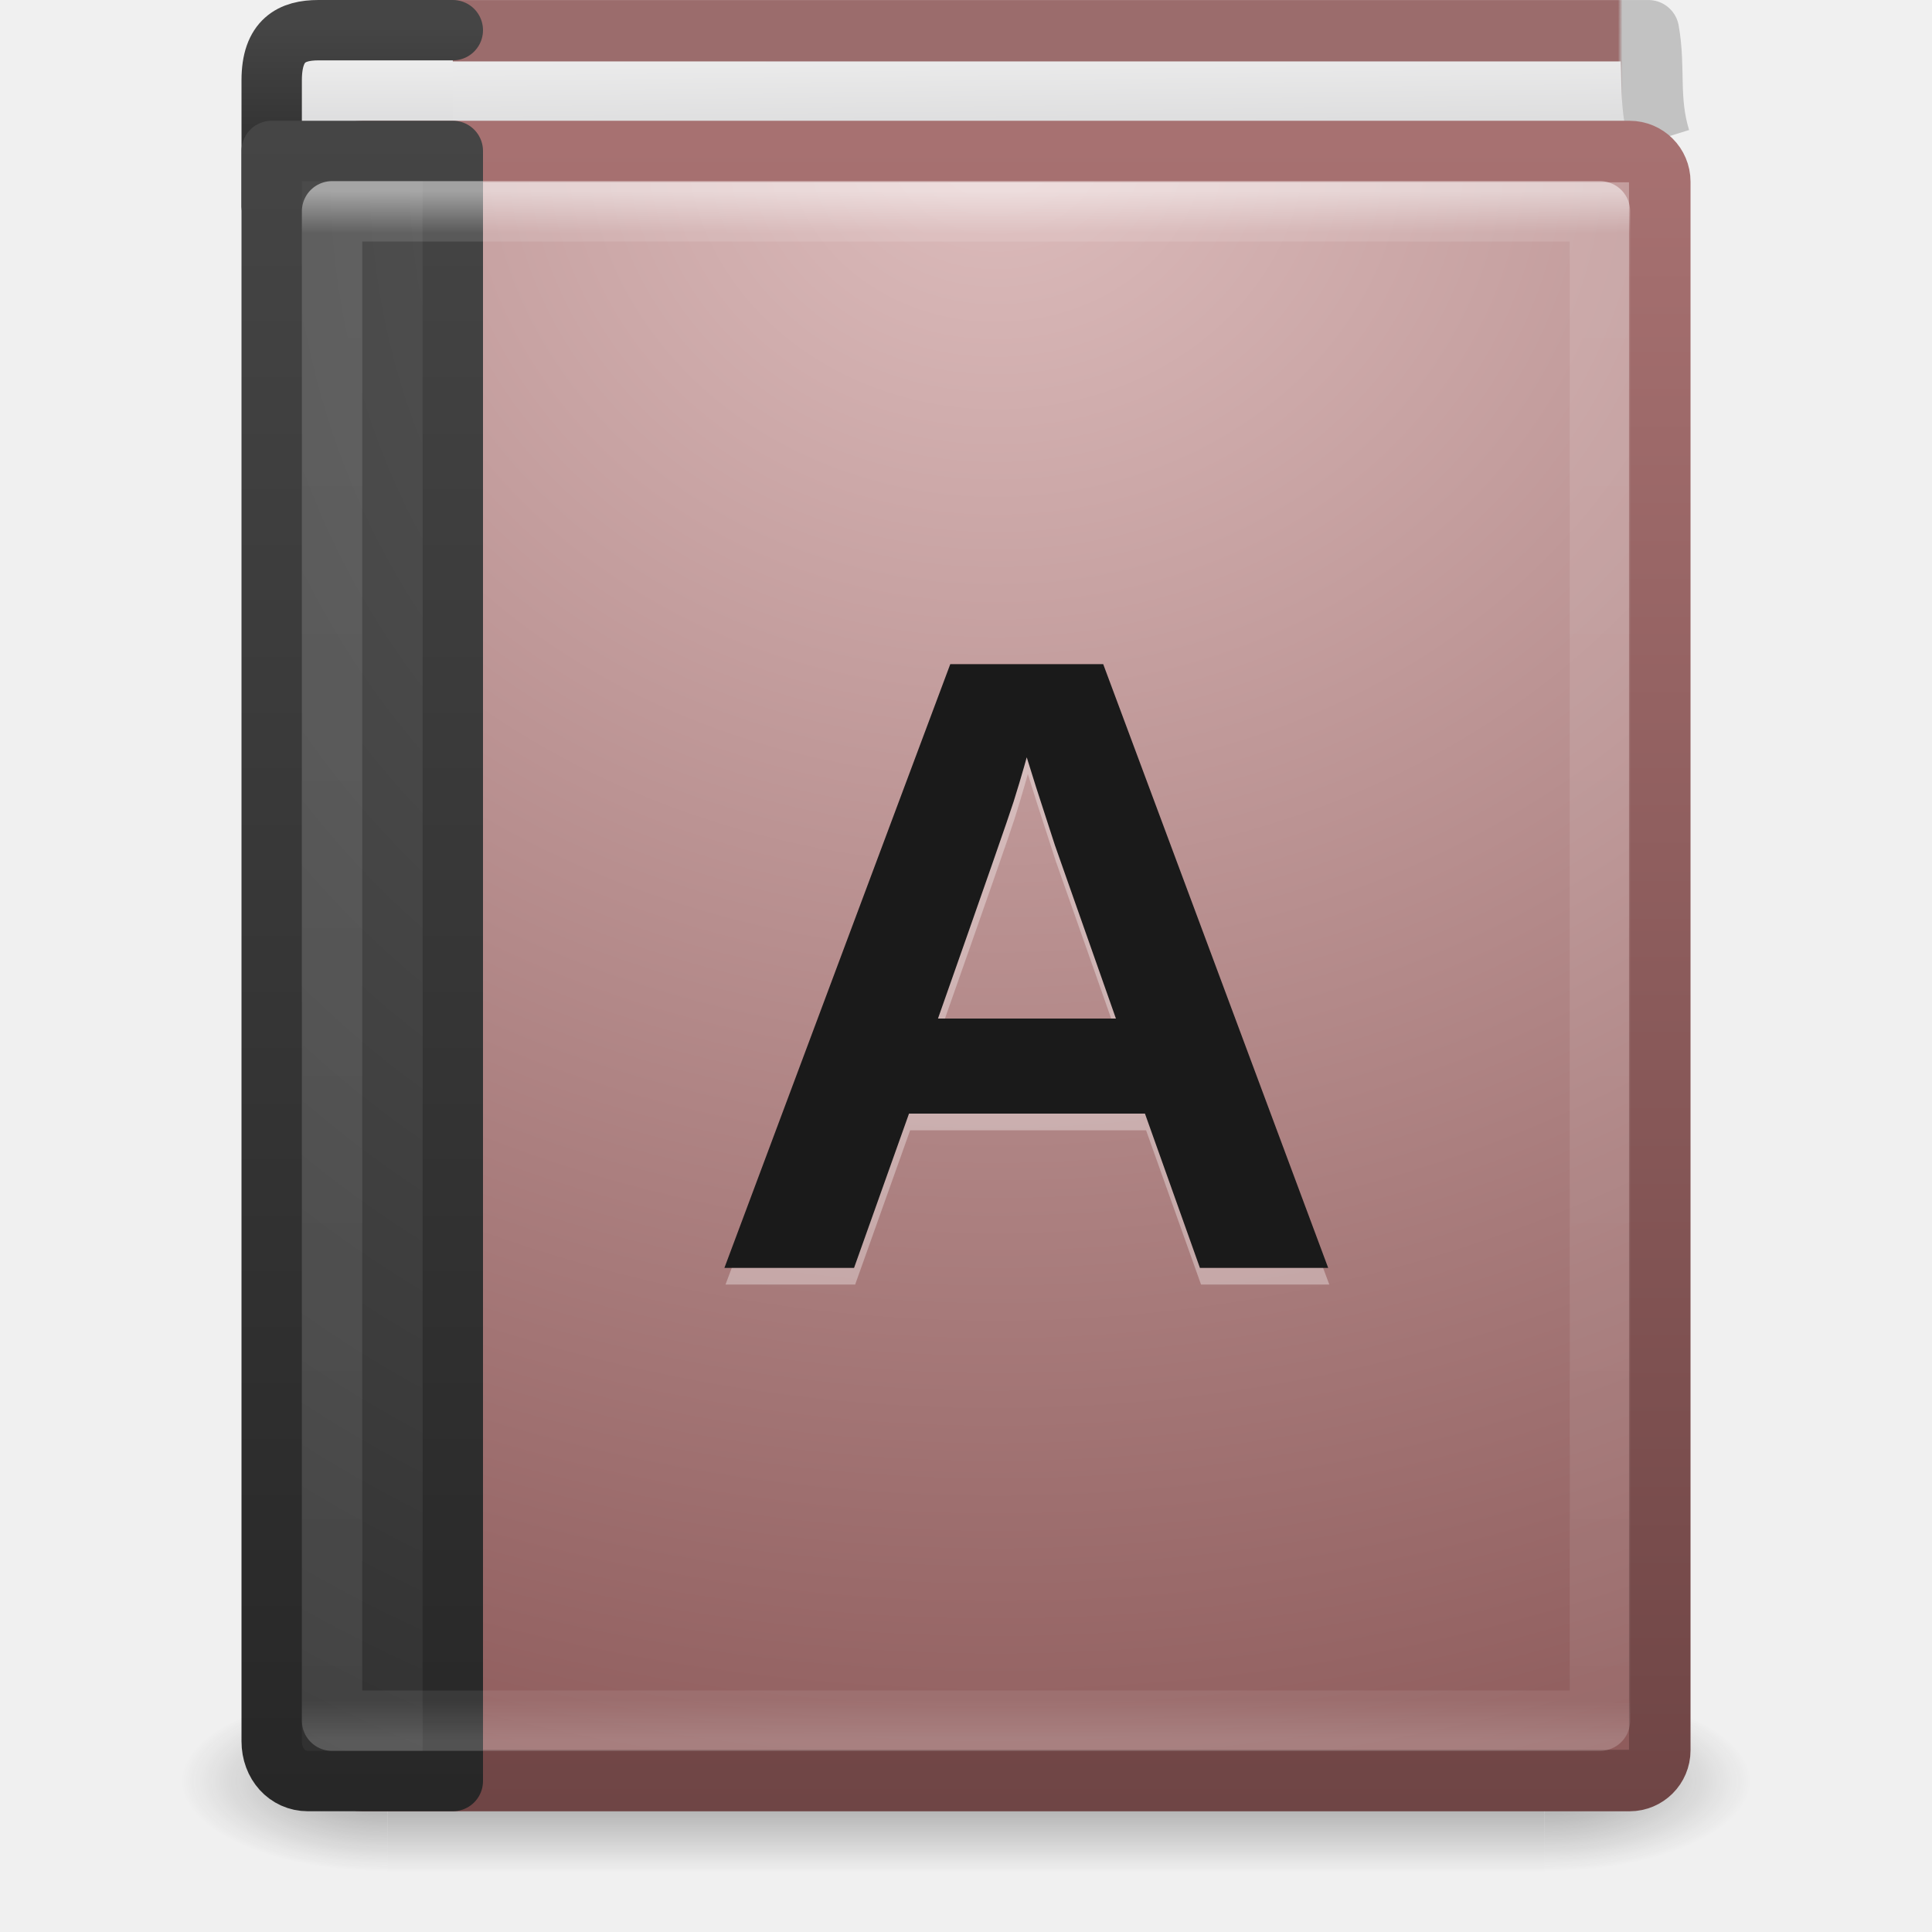
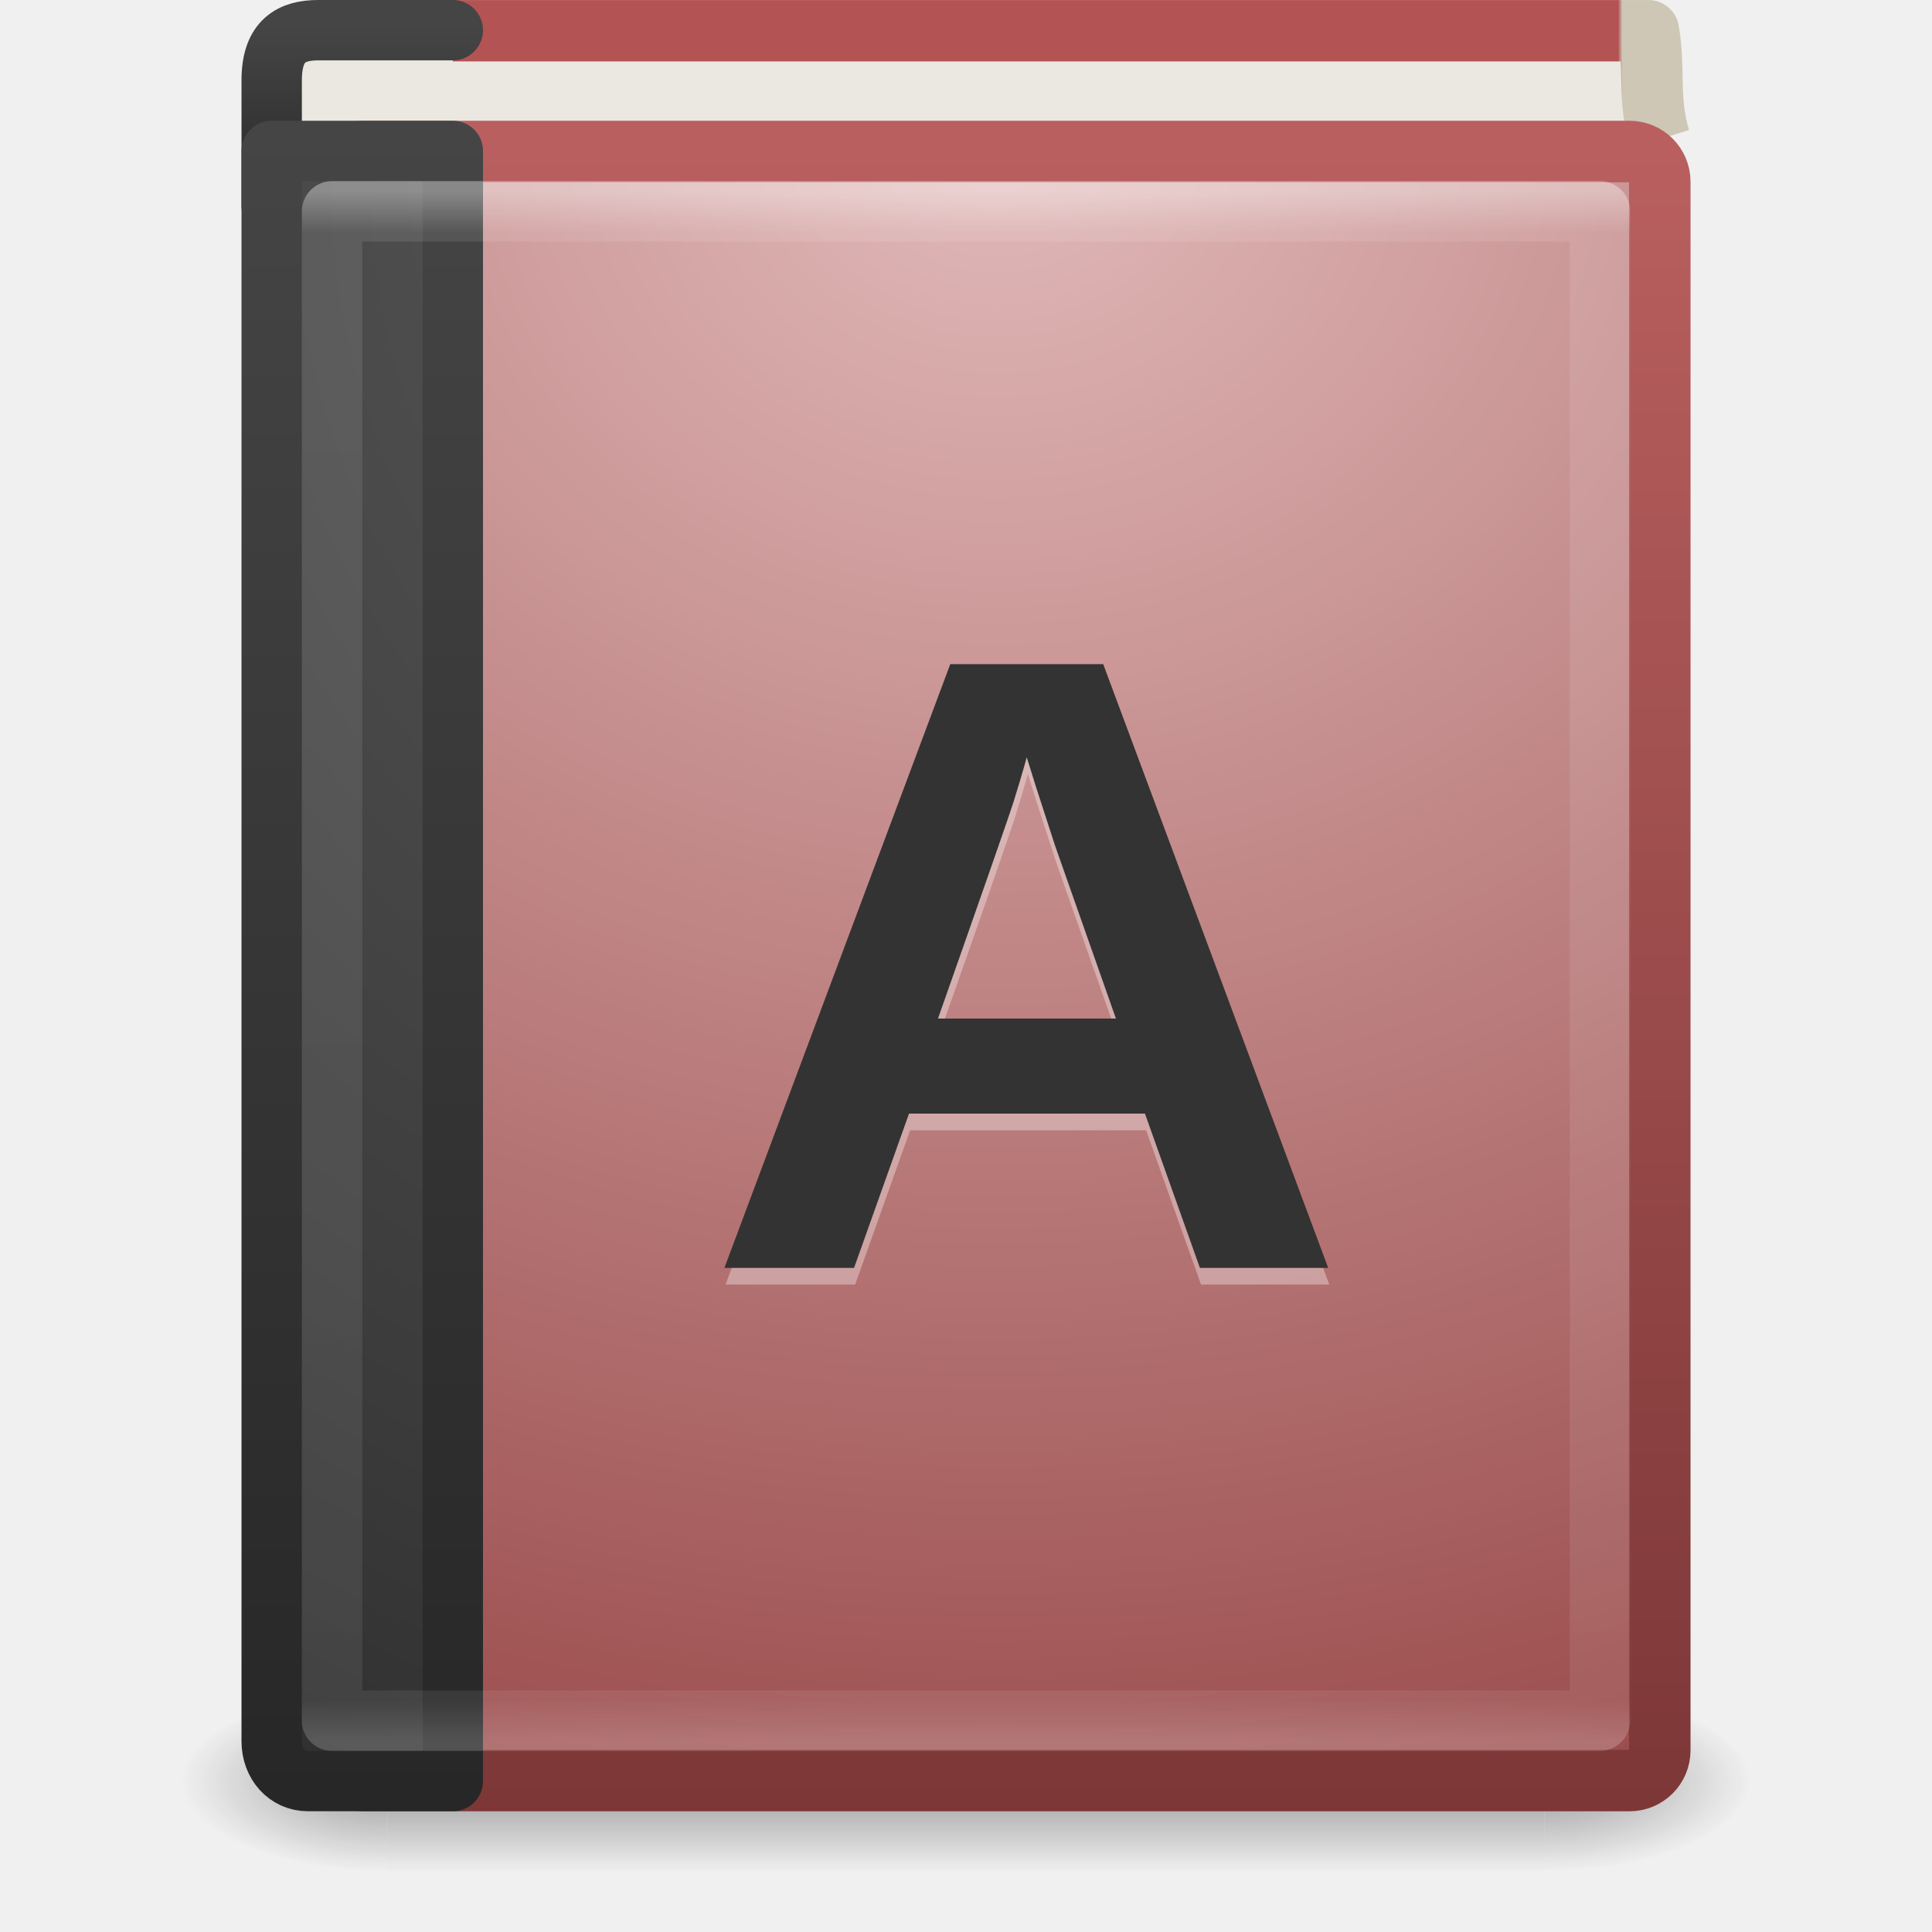
<svg xmlns="http://www.w3.org/2000/svg" xmlns:xlink="http://www.w3.org/1999/xlink" width="32" height="32" viewBox="0 0 32 32" id="svg2" version="1.1">
  <defs id="defs4">
    <linearGradient id="linearGradient4201">
      <stop id="stop4203" offset="0" style="stop-color:#b2b2b2;stop-opacity:1" />
      <stop id="stop4205" offset="0.333" style="stop-color:#f4f4f4;stop-opacity:1" />
      <stop style="stop-color:#8e8e8e;stop-opacity:1" offset="0.667" id="stop4207" />
      <stop id="stop4209" offset="1" style="stop-color:#b2b2b2;stop-opacity:1" />
    </linearGradient>
    <linearGradient id="linearGradient4251">
      <stop style="stop-color:#b2b2b2;stop-opacity:1" offset="0" id="stop4253" />
      <stop style="stop-color:#f4f4f4;stop-opacity:1" offset="0.357" id="stop4259" />
      <stop id="stop4183" offset="0.692" style="stop-color:#b2b2b2;stop-opacity:1" />
      <stop style="stop-color:#b2b2b2;stop-opacity:1" offset="1" id="stop4265" />
    </linearGradient>
    <linearGradient id="linearGradient4184">
      <stop id="stop4186" offset="0" style="stop-color:#ffe886;stop-opacity:1" />
      <stop style="stop-color:#ececec;stop-opacity:1" offset="0.22" id="stop4188" />
      <stop id="stop4185" offset="0.683" style="stop-color:#cdad12;stop-opacity:1" />
      <stop id="stop4190" offset="1" style="stop-color:#ffe876;stop-opacity:1" />
    </linearGradient>
    <linearGradient id="linearGradient4140">
      <stop style="stop-color:#d9af00;stop-opacity:1" offset="0" id="stop4142" />
      <stop id="stop5784" offset="0.502" style="stop-color:#ffea89;stop-opacity:1" />
      <stop style="stop-color:#d9b500;stop-opacity:1" offset="1" id="stop4144" />
    </linearGradient>
    <linearGradient xlink:href="#linearGradient4140" id="linearGradient4162" x1="404.399" y1="684.092" x2="404.962" y2="561.524" gradientUnits="userSpaceOnUse" gradientTransform="matrix(0.2101026,0,0,0.2129555,272.3348,540.8877)" />
    <linearGradient xlink:href="#linearGradient4251" id="linearGradient5774" x1="406.659" y1="561.524" x2="404.767" y2="684.092" gradientUnits="userSpaceOnUse" gradientTransform="matrix(0.2101026,0,0,0.2129555,272.3348,540.8877)" />
    <linearGradient xlink:href="#linearGradient4184" id="linearGradient4182" x1="405.959" y1="562.675" x2="406.262" y2="689.668" gradientUnits="userSpaceOnUse" gradientTransform="matrix(0.2100338,0,0,0.2207213,272.415,536.1842)" />
    <radialGradient r="62.769" fy="186.171" fx="99.157" cy="186.171" cx="99.157" gradientTransform="matrix(0.150374,0,0,0.04780811,342.5736,675.7862)" gradientUnits="userSpaceOnUse" id="radialGradient3163" xlink:href="#linearGradient3820-7-2-8-6" />
    <linearGradient id="linearGradient3820-7-2-8-6">
      <stop offset="0" style="stop-color:#3d3d3d;stop-opacity:1" id="stop3822-2-6-5-0" />
      <stop offset="0.5" style="stop-color:#686868;stop-opacity:0.498" id="stop3864-8-7-4-1" />
      <stop offset="1" style="stop-color:#686868;stop-opacity:0" id="stop3824-1-2-6-7" />
    </linearGradient>
    <linearGradient xlink:href="#linearGradient4201" id="linearGradient4199" x1="406.648" y1="589.582" x2="406.648" y2="669.582" gradientUnits="userSpaceOnUse" gradientTransform="matrix(0.262501,0,0,0.2536075,250.8677,514.1709)" />
    <linearGradient gradientTransform="matrix(0.502671,0,0,0.6462988,3.711822,0.7961774)" gradientUnits="userSpaceOnUse" xlink:href="#linearGradient3195" id="linearGradient3066" y2="32.596" x2="24" y1="14.916" x1="24" />
    <linearGradient id="linearGradient3195">
      <stop offset="0" style="stop-color:#ffffff;stop-opacity:1" id="stop3197" />
      <stop offset="0.123" style="stop-color:#ffffff;stop-opacity:0.235" id="stop3199" />
      <stop offset="0.937" style="stop-color:#ffffff;stop-opacity:0.157" id="stop3201" />
      <stop offset="1" style="stop-color:#ffffff;stop-opacity:0.392" id="stop3203" />
    </linearGradient>
    <radialGradient gradientTransform="matrix(0,0.9691748,-0.8296598,0,24.01421,-1.785221)" gradientUnits="userSpaceOnUse" xlink:href="#linearGradient2867-449-88-871-390-598-476-591-434-148-57-177-641-289-620-227-114-444-680-744-8-7" id="radialGradient3069" fy="8.45" fx="10.904" r="20" cy="8.45" cx="10.904" />
    <linearGradient id="linearGradient2867-449-88-871-390-598-476-591-434-148-57-177-641-289-620-227-114-444-680-744-8-7">
      <stop offset="0" style="stop-color:#5f5f5f;stop-opacity:1" id="stop5430-8-6" />
      <stop offset="0.262" style="stop-color:#4f4f4f;stop-opacity:1" id="stop5432-3-5" />
      <stop offset="0.705" style="stop-color:#3b3b3b;stop-opacity:1" id="stop5434-1-6" />
      <stop offset="1" style="stop-color:#2b2b2b;stop-opacity:1" id="stop5436-8-9" />
    </linearGradient>
    <linearGradient gradientTransform="matrix(0.6562745,0,0,0.6892852,1.253113,-0.2111201)" gradientUnits="userSpaceOnUse" xlink:href="#linearGradient3707-319-631-407-324-616-674-812-821-107-178-392-400-6-7" id="linearGradient3071" y2="3.899" x2="24" y1="44" x1="24" />
    <linearGradient id="linearGradient3707-319-631-407-324-616-674-812-821-107-178-392-400-6-7">
      <stop offset="0" style="stop-color:#272727;stop-opacity:1" id="stop5440-4-4" />
      <stop offset="1" style="stop-color:#454545;stop-opacity:1" id="stop5442-3-5" />
    </linearGradient>
    <linearGradient gradientTransform="matrix(0.5675676,0,0,0.6756757,2.378379,-0.2162088)" gradientUnits="userSpaceOnUse" xlink:href="#linearGradient3731" id="linearGradient3075" y2="43" x2="24" y1="5" x1="24" />
    <linearGradient id="linearGradient3731">
-       <stop offset="0" style="stop-color:#ffffff;stop-opacity:1" id="stop3733" />
-       <stop offset="0.027" style="stop-color:#ffffff;stop-opacity:0.235" id="stop3735" />
+       <stop offset="0" style="stop-color:#ffffff;stop-opacity:0.724" id="stop3733" />
+       <stop offset="0.027" style="stop-color:#ffffff;stop-opacity:0.196" id="stop3735" />
      <stop offset="0.974" style="stop-color:#ffffff;stop-opacity:0.157" id="stop3737" />
      <stop offset="1" style="stop-color:#ffffff;stop-opacity:0.392" id="stop3739" />
    </linearGradient>
    <radialGradient gradientTransform="matrix(1.165708e-8,1.617916,-1.483354,-2.9808191e-8,28.73406,-9.224092)" gradientUnits="userSpaceOnUse" xlink:href="#linearGradient2867-449-88-871-390-598-476-591-434-148-57-177-641-289-620-227-114-444-680-744-8-7" id="radialGradient3078" fy="8.45" fx="7.496" r="20" cy="8.45" cx="7.496" />
    <linearGradient gradientTransform="matrix(0.6,0,0,0.6923077,1.800001,-0.6153847)" gradientUnits="userSpaceOnUse" xlink:href="#linearGradient3707-319-631-407-324-616-674-812-821-107-178-392-400-6-7" id="linearGradient3080" y2="3.899" x2="24" y1="44" x1="24" />
    <radialGradient gradientTransform="matrix(0,1.806947,-2.059431,0,30.19026,-41.98385)" gradientUnits="userSpaceOnUse" xlink:href="#linearGradient8967" id="radialGradient3083" fy="6.648" fx="24.502" r="17.498" cy="6.648" cx="24.502" />
    <linearGradient id="linearGradient8967">
-       <stop offset="0" style="stop-color:#ddbdbd;stop-opacity:1" id="stop8969" />
-       <stop offset="1" style="stop-color:#855050;stop-opacity:1" id="stop8971" />
+       <stop offset="0" style="stop-color:#e1b9b9;stop-opacity:1" id="stop8969" />
+       <stop offset="1" style="stop-color:#944141;stop-opacity:1" id="stop8971" />
    </linearGradient>
    <linearGradient gradientTransform="matrix(0.4533074,0,0,0.4853093,1.994163,0.1170543)" gradientUnits="userSpaceOnUse" xlink:href="#linearGradient3319" id="linearGradient3085" y2="61.482" x2="32.901" y1="4.648" x1="32.901" />
    <linearGradient id="linearGradient3319">
-       <stop offset="0" style="stop-color:#a77171;stop-opacity:1" id="stop3321" />
-       <stop offset="1" style="stop-color:#6f4545;stop-opacity:1" id="stop3323" />
+       <stop offset="0" style="stop-color:#b95f5f;stop-opacity:1" id="stop3321" />
+       <stop offset="1" style="stop-color:#7d3737;stop-opacity:1" id="stop3323" />
    </linearGradient>
    <linearGradient gradientTransform="matrix(0.6,0,0,0.7500046,0.6000147,0.1249794)" gradientUnits="userSpaceOnUse" xlink:href="#linearGradient2346" id="linearGradient3088" y2="3" x2="10.654" y1="1" x1="10.654" />
    <linearGradient id="linearGradient2346">
      <stop offset="0" style="stop-color:#eeeeee;stop-opacity:1" id="stop2348" />
      <stop offset="1" style="stop-color:#d9d9da;stop-opacity:1" id="stop2350" />
    </linearGradient>
    <linearGradient gradientTransform="matrix(0.6,0,0,0.07692307,1.800171,0.1538464)" gradientUnits="userSpaceOnUse" xlink:href="#linearGradient3707-319-631-407-324-616-674-812-821-107-178-392-400-6-7" id="linearGradient3090" y2="3.899" x2="24" y1="44" x1="24" />
    <linearGradient id="linearGradient3101">
-       <stop offset="0" style="stop-color:#9b6c6c;stop-opacity:1" id="stop3103" />
-       <stop offset="0.954" style="stop-color:#9b6c6c;stop-opacity:1" id="stop3105" />
-       <stop offset="0.957" style="stop-color:#c2c2c2;stop-opacity:1" id="stop3107" />
-       <stop offset="1" style="stop-color:#c2c2c2;stop-opacity:1" id="stop3109" />
+       <stop offset="0" style="stop-color:#b45353;stop-opacity:1" id="stop3103" />
+       <stop offset="0.954" style="stop-color:#b45353;stop-opacity:1" id="stop3105" />
+       <stop offset="0.957" style="stop-color:#cec7b6;stop-opacity:1" id="stop3107" />
+       <stop offset="1" style="stop-color:#cec7b6;stop-opacity:1" id="stop3109" />
    </linearGradient>
    <linearGradient gradientTransform="matrix(0.6904156,0,0,1.016458,0.2501926,-2.491651)" gradientUnits="userSpaceOnUse" xlink:href="#linearGradient2346" id="linearGradient3190" y2="4.883" x2="24.64" y1="3.123" x1="24.627" />
    <linearGradient gradientTransform="matrix(0.4925371,0,0,0.4937733,0.8902917,0.1441304)" gradientUnits="userSpaceOnUse" xlink:href="#linearGradient3101" id="linearGradient3192" y2="0.065" x2="54.887" y1="0.065" x1="5.212" />
    <radialGradient gradientTransform="matrix(2.003784,0,0,1.4,27.98813,-17.4)" gradientUnits="userSpaceOnUse" xlink:href="#linearGradient3688-166-749" id="radialGradient2976" fy="43.5" fx="4.993" r="2.5" cy="43.5" cx="4.993" />
    <linearGradient id="linearGradient3688-166-749">
      <stop offset="0" style="stop-color:#181818;stop-opacity:1" id="stop2883" />
      <stop offset="1" style="stop-color:#181818;stop-opacity:0" id="stop2885" />
    </linearGradient>
    <radialGradient gradientTransform="matrix(2.003784,0,0,1.4,-20.01187,-104.4)" gradientUnits="userSpaceOnUse" xlink:href="#linearGradient3688-166-749" id="radialGradient2978" fy="43.5" fx="4.993" r="2.5" cy="43.5" cx="4.993" />
    <linearGradient gradientUnits="userSpaceOnUse" xlink:href="#linearGradient3702-501-757" id="linearGradient2980" y2="39.999" x2="25.058" y1="47.028" x1="25.058" />
    <linearGradient id="linearGradient3702-501-757">
      <stop offset="0" style="stop-color:#181818;stop-opacity:0" id="stop2895" />
      <stop offset="0.5" style="stop-color:#181818;stop-opacity:1" id="stop2897" />
      <stop offset="1" style="stop-color:#181818;stop-opacity:0" id="stop2899" />
    </linearGradient>
  </defs>
  <g transform="matrix(0.6499997,0,0,0.3333336,0.3999997,15.33333)" id="g2036" style="display:inline">
    <g transform="matrix(1.052632,0,0,1.285713,-1.263158,-13.42854)" id="g3712" style="opacity:0.4">
      <rect width="5" height="7" x="38" y="40" id="rect2801" style="fill:url(#radialGradient2976);fill-opacity:1;stroke:none" />
      <rect width="5" height="7" x="-10" y="-47" transform="scale(-1,-1)" id="rect3696" style="fill:url(#radialGradient2978);fill-opacity:1;stroke:none" />
      <rect width="28" height="7" x="10" y="40" id="rect3700" style="fill:url(#linearGradient2980);fill-opacity:1;stroke:none" />
    </g>
  </g>
-   <path d="M 27.491,2.304 C 27.288,1.649 27.415,1.133 27.303,0.509 l -20.794,0 0.123,1.983" id="path2723" style="display:inline;fill:url(#linearGradient3190);fill-opacity:1;stroke:url(#linearGradient3192);stroke-width:1.017;stroke-linecap:butt;stroke-linejoin:round;stroke-miterlimit:0;stroke-dasharray:none;stroke-dashoffset:0;stroke-opacity:1" />
-   <path d="m 7.5,3.5 -2.4,0 C 4.758,3.5 4.5,3.468 4.5,3.427 l 0,-2.097 c 0,-0.666 0.335,-0.83 0.775,-0.83 l 2.225,0" id="rect5505-21-3-9" style="color:#000000;display:inline;overflow:visible;visibility:visible;fill:url(#linearGradient3088);fill-opacity:1;fill-rule:nonzero;stroke:url(#linearGradient3090);stroke-width:1;stroke-linecap:round;stroke-linejoin:round;stroke-miterlimit:4;stroke-dasharray:none;stroke-dashoffset:0;stroke-opacity:1;marker:none;enable-background:accumulate" />
+   <path d="M 27.491,2.304 C 27.288,1.649 27.415,1.133 27.303,0.509 l -20.794,0 0.123,1.983" id="path2723" style="display:inline;fill:#ebe8e1;fill-opacity:1;stroke:url(#linearGradient3192);stroke-width:1.017;stroke-linecap:butt;stroke-linejoin:round;stroke-miterlimit:0;stroke-dasharray:none;stroke-dashoffset:0;stroke-opacity:1" />
+   <path d="m 7.5,3.5 -2.4,0 C 4.758,3.5 4.5,3.468 4.5,3.427 l 0,-2.097 c 0,-0.666 0.335,-0.83 0.775,-0.83 l 2.225,0" id="rect5505-21-3-9" style="color:#000000;display:inline;overflow:visible;visibility:visible;fill:#ebe8e1;fill-opacity:1;fill-rule:nonzero;stroke:url(#linearGradient3090);stroke-width:1;stroke-linecap:round;stroke-linejoin:round;stroke-miterlimit:4;stroke-dasharray:none;stroke-dashoffset:0;stroke-opacity:1;marker:none;enable-background:accumulate" />
  <rect width="21.981" height="26.981" rx="0.5" ry="0.5" x="5.51" y="2.51" id="rect2719" style="display:inline;fill:url(#radialGradient3083);fill-opacity:1;stroke:url(#linearGradient3085);stroke-width:1.019;stroke-linecap:round;stroke-linejoin:round;stroke-miterlimit:0;stroke-dasharray:none;stroke-dashoffset:0;stroke-opacity:1" />
  <path d="m 7.5,2.5 c 0,0 0,18.774 0,27 l -2.4,0 c -0.343,0 -0.6,-0.286 -0.6,-0.659 l 0,-26.341 z" id="rect5505-21-3" style="color:#000000;display:inline;overflow:visible;visibility:visible;fill:url(#radialGradient3078);fill-opacity:1;fill-rule:nonzero;stroke:url(#linearGradient3080);stroke-width:1;stroke-linecap:round;stroke-linejoin:round;stroke-miterlimit:4;stroke-dasharray:none;stroke-dashoffset:0;stroke-opacity:1;marker:none;enable-background:accumulate" />
  <rect width="21" height="25" x="5.5" y="3.5" id="rect6741-0" style="opacity:0.5;fill:none;stroke:url(#linearGradient3075);stroke-width:1;stroke-linecap:round;stroke-linejoin:round;stroke-miterlimit:4;stroke-dasharray:none;stroke-dashoffset:0;stroke-opacity:1" />
  <g style="font-style:normal;font-weight:normal;font-size:5px;line-height:125%;font-family:sans-serif;letter-spacing:0px;word-spacing:0px;fill:#ffffff;fill-opacity:0.342;stroke:none;stroke-width:1px;stroke-linecap:butt;stroke-linejoin:miter;stroke-opacity:1" id="text4698-6" transform="matrix(0.9936923,0,0,0.9690088,-0.07139275,1.462934)">
    <path d="m 20.091,20.447 -0.916,-2.637 -3.933,0 -0.916,2.637 -2.161,0 3.765,-10.32 2.549,0 3.75,10.32 -2.139,0 z m -2.886,-8.73 -0.044,0.161 q -0.073,0.264 -0.176,0.601 -0.103,0.337 -1.26,3.706 l 2.966,0 -1.018,-2.966 -0.315,-0.996 -0.154,-0.505 z" style="font-style:normal;font-variant:normal;font-weight:bold;font-stretch:normal;font-size:15px;font-family:sans-serif;-inkscape-font-specification:'sans-serif Bold';fill:#ffffff;fill-opacity:0.342" id="path4703-7" />
  </g>
-   <g style="font-style:normal;font-weight:normal;font-size:5px;line-height:125%;font-family:sans-serif;letter-spacing:0px;word-spacing:0px;fill:#1a1a1a;fill-opacity:1;stroke:none;stroke-width:1px;stroke-linecap:butt;stroke-linejoin:miter;stroke-opacity:1" id="text4698" transform="matrix(0.9936923,0,0,0.9690088,-0.08989497,1.187071)">
-     <path d="m 20.091,20.447 -0.916,-2.637 -3.933,0 -0.916,2.637 -2.161,0 3.765,-10.32 2.549,0 3.75,10.32 -2.139,0 z m -2.886,-8.73 -0.044,0.161 q -0.073,0.264 -0.176,0.601 -0.103,0.337 -1.26,3.706 l 2.966,0 -1.018,-2.966 -0.315,-0.996 -0.154,-0.505 z" style="font-style:normal;font-variant:normal;font-weight:bold;font-stretch:normal;font-size:15px;font-family:sans-serif;-inkscape-font-specification:'sans-serif Bold';fill:#1a1a1a" id="path4703" />
+   <g style="font-style:normal;font-weight:normal;font-size:5px;line-height:125%;font-family:sans-serif;letter-spacing:0px;word-spacing:0px;fill:#333333;fill-opacity:1;stroke:none;stroke-width:1px;stroke-linecap:butt;stroke-linejoin:miter;stroke-opacity:1" id="text4698" transform="matrix(0.9936923,0,0,0.9690088,-0.08989497,1.187071)">
+     <path d="m 20.091,20.447 -0.916,-2.637 -3.933,0 -0.916,2.637 -2.161,0 3.765,-10.32 2.549,0 3.75,10.32 -2.139,0 z m -2.886,-8.73 -0.044,0.161 q -0.073,0.264 -0.176,0.601 -0.103,0.337 -1.26,3.706 l 2.966,0 -1.018,-2.966 -0.315,-0.996 -0.154,-0.505 z" style="font-style:normal;font-variant:normal;font-weight:bold;font-stretch:normal;font-size:15px;font-family:sans-serif;-inkscape-font-specification:'sans-serif Bold';fill:#333333" id="path4703" />
  </g>
</svg>
